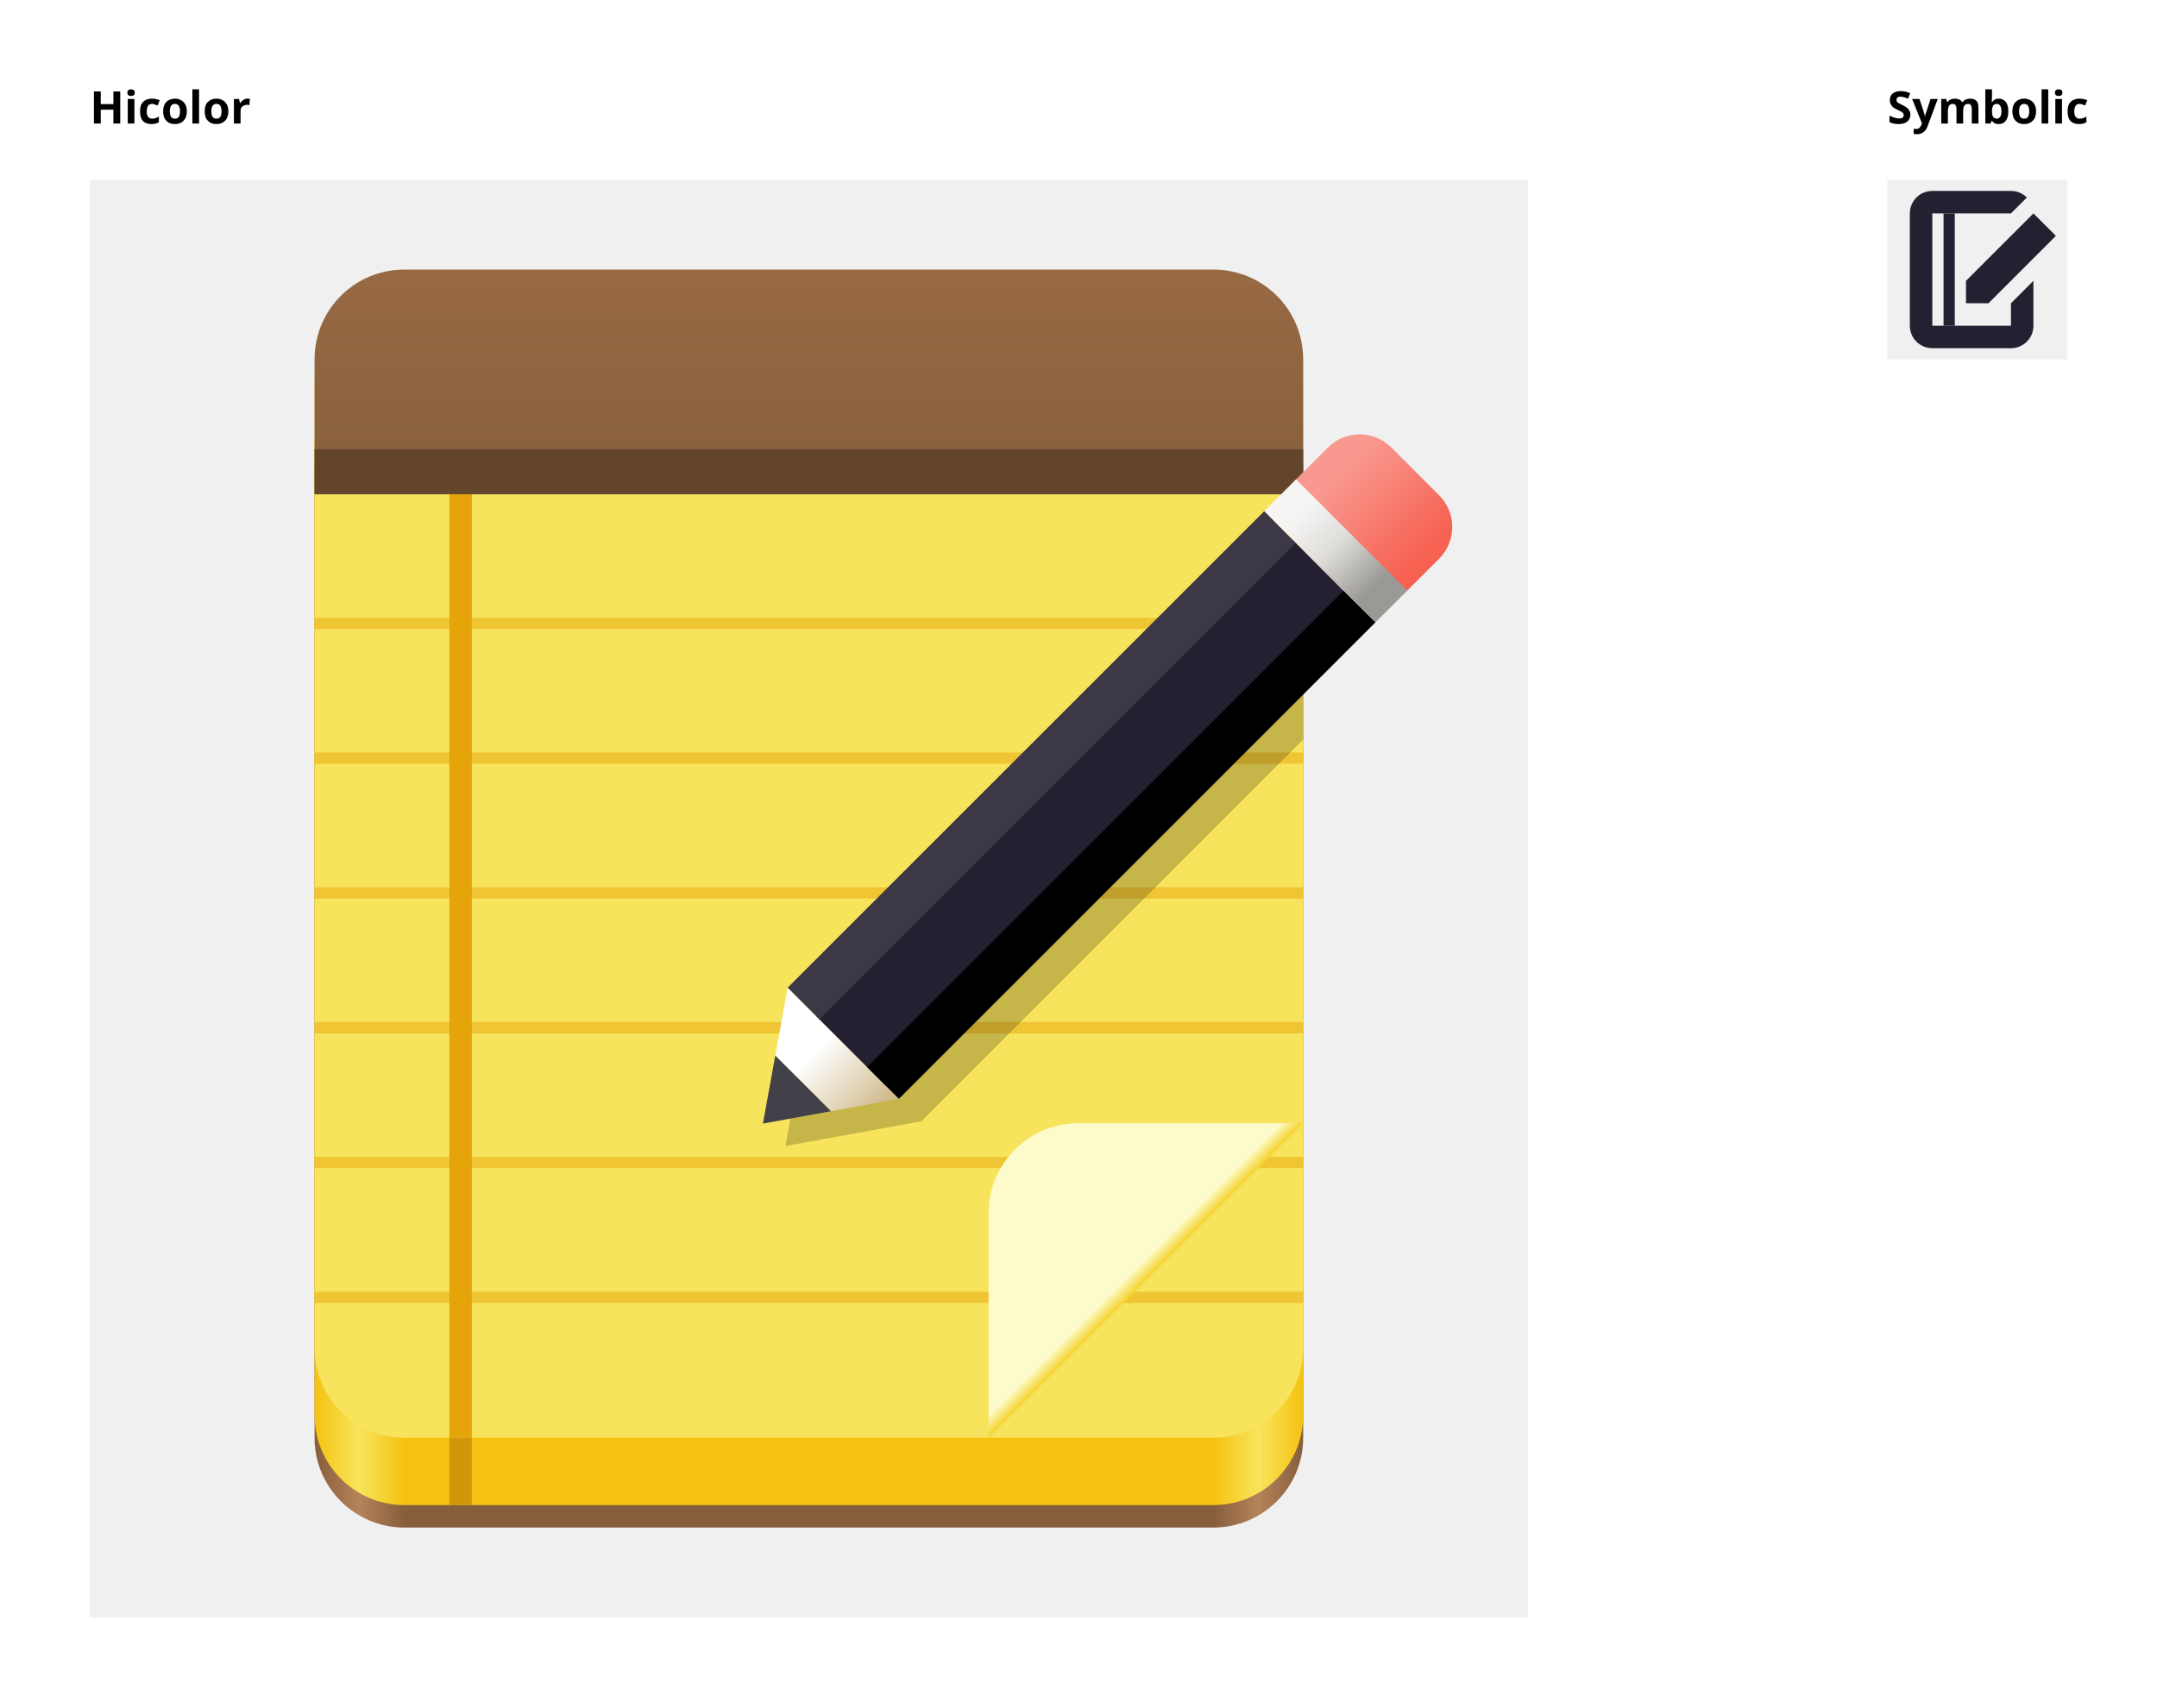
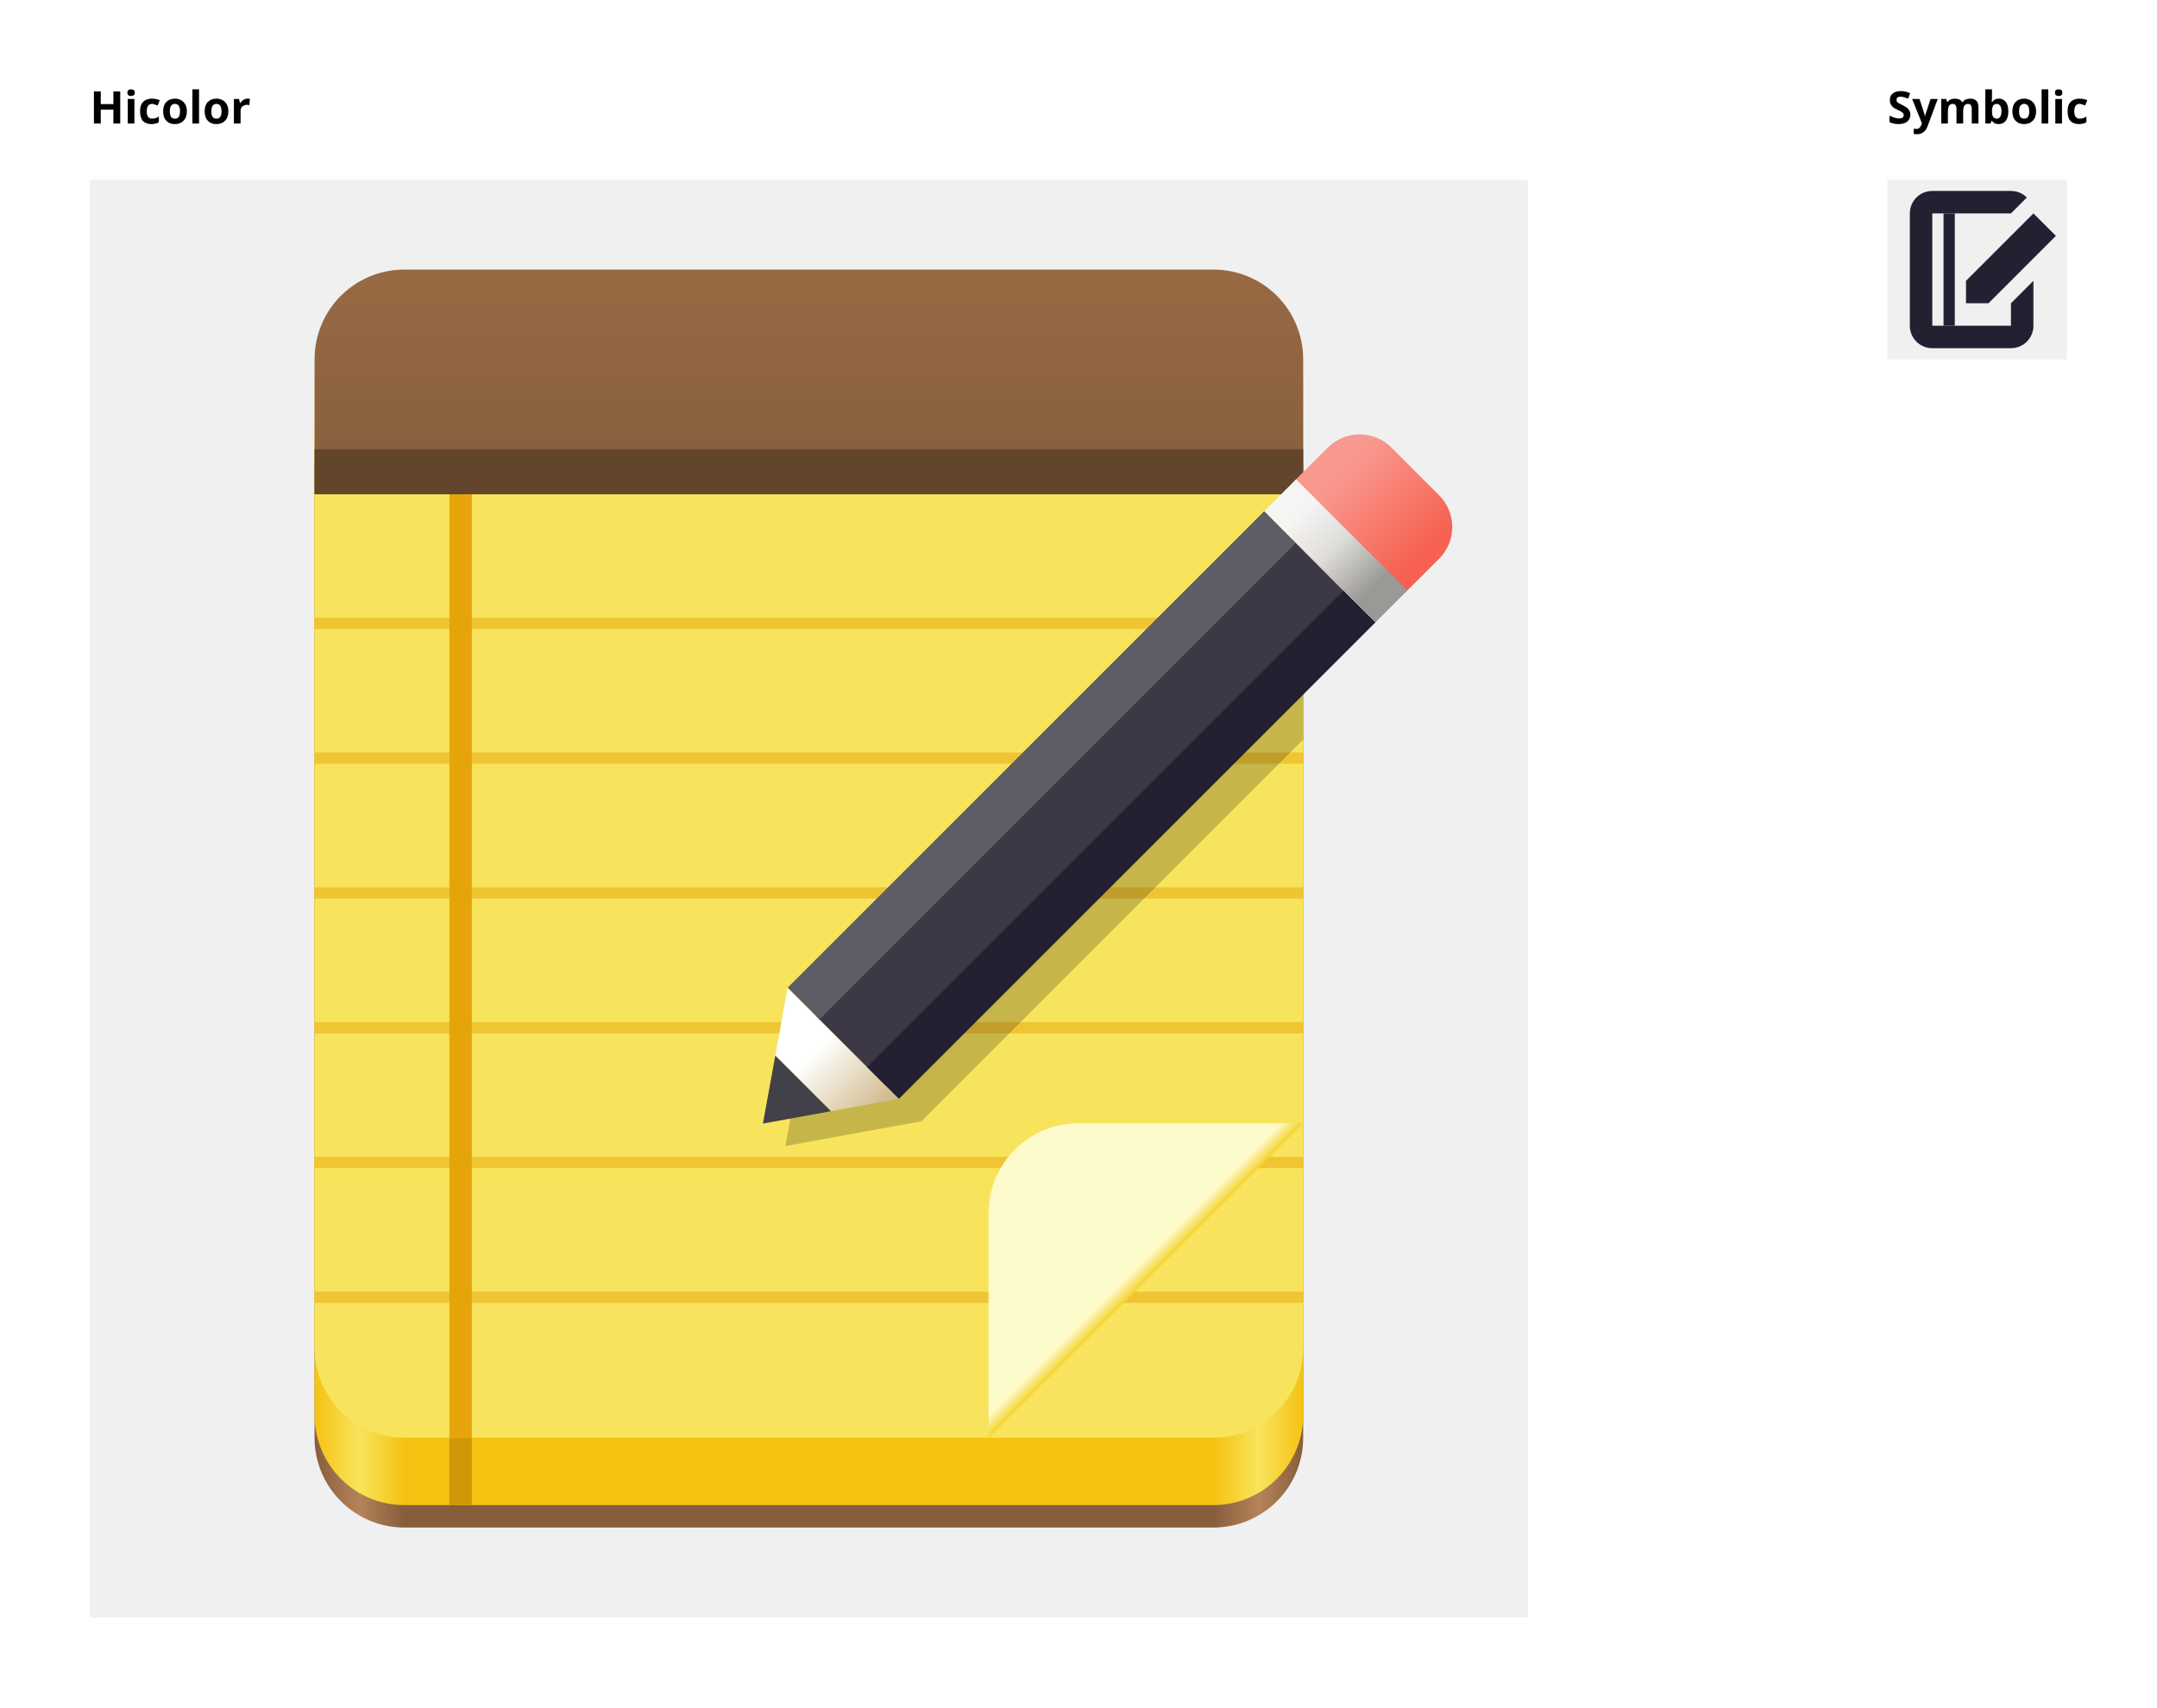
<svg xmlns="http://www.w3.org/2000/svg" xmlns:xlink="http://www.w3.org/1999/xlink" width="192" height="152" id="svg11300" version="1.0" style="display:inline;enable-background:new" viewBox="0 0 192 152">
  <defs id="defs3">
    <linearGradient id="linearGradient11943">
      <stop id="stop11939" offset="0" style="stop-color:#f66151;stop-opacity:1" />
      <stop id="stop11941" offset="1" style="stop-color:#f9988e;stop-opacity:1" />
    </linearGradient>
    <linearGradient id="linearGradient2755" gradientTransform="matrix(0.196428,0,0,0.335526,-115.4027,512.7835)" gradientUnits="userSpaceOnUse" x1="88.596" x2="536.596" y1="-449.394" y2="-449.394">
      <stop offset="0" stop-color="#f6d32d" id="stop2743" style="stop-color:#f5c211;stop-opacity:1" />
      <stop offset="0.045" stop-color="#f9f06b" id="stop2745" style="stop-color:#f8e45c;stop-opacity:1" />
      <stop offset="0.091" stop-color="#f6d32d" id="stop2747" style="stop-color:#f5c211;stop-opacity:1" />
      <stop offset="0.909" stop-color="#f6d32d" id="stop2749" style="stop-color:#f5c211;stop-opacity:1" />
      <stop offset="0.955" stop-color="#f9f06b" id="stop2751" style="stop-color:#f8e45c;stop-opacity:1" />
      <stop offset="1" stop-color="#f6d32d" id="stop2753" style="stop-color:#f5c211;stop-opacity:1" />
    </linearGradient>
    <linearGradient xlink:href="#linearGradient6093" id="linearGradient6753" gradientUnits="userSpaceOnUse" x1="20" y1="239" x2="108" y2="239" gradientTransform="translate(0,1.999999)" />
    <linearGradient id="linearGradient6093" gradientTransform="matrix(0.196428,0,0,0.342105,-115.4027,517.74)" gradientUnits="userSpaceOnUse" x1="88.596" x2="536.596" y1="-449.394" y2="-449.394">
      <stop offset="0" stop-color="#865e3c" id="stop6081" />
      <stop offset="0.045" stop-color="#b5835a" id="stop6083" />
      <stop offset="0.091" stop-color="#865e3c" id="stop6085" />
      <stop offset="0.909" stop-color="#865e3c" id="stop6087" />
      <stop offset="0.955" stop-color="#b5835a" id="stop6089" />
      <stop offset="1" stop-color="#865e3c" id="stop6091" />
    </linearGradient>
    <linearGradient xlink:href="#linearGradient2755" id="linearGradient5861" x1="20" y1="239" x2="108" y2="239" gradientUnits="userSpaceOnUse" gradientTransform="translate(0)" />
    <linearGradient xlink:href="#c" id="linearGradient4908" gradientUnits="userSpaceOnUse" gradientTransform="translate(0,172)" x1="64" y1="8" x2="64" y2="28" />
    <linearGradient id="c" gradientUnits="userSpaceOnUse" x1="64" x2="64" y1="8" y2="28" gradientTransform="translate(-118,244)">
      <stop offset="0" stop-color="#986a44" id="stop28" />
      <stop offset="1" stop-color="#865e3c" id="stop30" />
    </linearGradient>
    <clipPath id="d">
      <path d="m 80,84 h 28 v 28 H 80 Z m 0,0" id="path33" />
    </clipPath>
    <clipPath id="e">
      <path d="M 108,84 80,112 H 72 V 76 h 36 z m 0,0" id="path36" />
    </clipPath>
    <linearGradient xlink:href="#linearGradient3798" id="linearGradient2289" gradientUnits="userSpaceOnUse" gradientTransform="matrix(0,0.25,0.25,0,75,12)" x1="344" y1="76" x2="340" y2="72" />
    <linearGradient id="linearGradient3798" gradientTransform="matrix(0,0.25,0.25,0,75,12)" gradientUnits="userSpaceOnUse" x1="344" x2="340" y1="76" y2="72">
      <stop offset="0" stop-color="#f6d32d" id="stop3794" />
      <stop offset="1" stop-color="#f9f06b" id="stop3796" style="stop-color:#fdfacb;stop-opacity:1" />
    </linearGradient>
    <linearGradient id="linearGradient1005">
      <stop id="stop1001" offset="0" style="stop-color:#d0bb8e;stop-opacity:1" />
      <stop id="stop1003" offset="1" style="stop-color:#ffffff;stop-opacity:1" />
    </linearGradient>
    <linearGradient id="linearGradient1514">
      <stop style="stop-color:#9a9996;stop-opacity:1;" offset="0" id="stop1510" />
      <stop id="stop1516" offset="0.533" style="stop-color:#deddda;stop-opacity:1" />
      <stop style="stop-color:#f6f5f4;stop-opacity:1" offset="1" id="stop1512" />
    </linearGradient>
    <linearGradient xlink:href="#linearGradient11943" id="linearGradient3254" gradientUnits="userSpaceOnUse" gradientTransform="matrix(1.2,0,0,1.166667,-198.1636,15.73774)" x1="115" y1="183" x2="115" y2="174" />
    <linearGradient xlink:href="#linearGradient1005" id="linearGradient3256" gradientUnits="userSpaceOnUse" gradientTransform="matrix(0.1561229,-0.1103955,0.1561229,0.1103955,318.9663,362.4692)" x1="128.817" y1="-97.698" x2="158.518" y2="-127.399" />
    <linearGradient xlink:href="#linearGradient1514" id="linearGradient3258" gradientUnits="userSpaceOnUse" gradientTransform="matrix(1,0,0,1.166667,-176.5636,15.73774)" x1="110" y1="182" x2="110" y2="174" />
    <clipPath clipPathUnits="userSpaceOnUse" id="clipPath15139">
      <rect clip-path="none" ry="8" rx="8" y="182" x="20" height="102" width="88" id="rect15141" style="display:inline;fill:#f8e45c;fill-opacity:1;stroke:none;stroke-width:13.719;stroke-linecap:butt;stroke-linejoin:miter;stroke-miterlimit:4;stroke-dasharray:none;stroke-dashoffset:0;stroke-opacity:1;marker:none;marker-start:none;marker-mid:none;marker-end:none;paint-order:normal;enable-background:new" />
    </clipPath>
  </defs>
  <g id="layer1" style="display:inline" transform="translate(8,-156)">
    <g id="layer4" style="display:inline">
      <rect y="172" x="9.2651362e-08" height="128" width="128" id="hicolor" style="display:inline;overflow:visible;visibility:visible;fill:#f0f0f0;fill-opacity:0;fill-rule:nonzero;stroke:none;stroke-width:0.5;marker:none;enable-background:accumulate" />
      <rect style="display:inline;overflow:visible;visibility:visible;fill:#f0f0f0;fill-opacity:0;fill-rule:nonzero;stroke:none;stroke-width:0.5;marker:none;enable-background:accumulate" id="symbolic" width="16" height="16" x="160" y="172" />
    </g>
    <g id="layer2" style="display:inline">
      <g style="display:inline;fill:#000000;enable-background:new" transform="matrix(7.991171,0,0,8.003641,-167.7909,-4846.078)" id="g12027" />
      <rect style="display:inline;overflow:visible;visibility:visible;fill:#f0f0f0;fill-opacity:1;fill-rule:nonzero;stroke:none;stroke-width:0.5;marker:none;enable-background:accumulate" id="128" width="128" height="128" x="9.2651362e-08" y="172" />
      <g id="g883" style="fill:none;fill-opacity:0.251;stroke:#a579b3;stroke-opacity:1" transform="translate(-24,24)" />
      <g id="g900" style="fill:none;fill-opacity:0.251;stroke:#a579b3;stroke-opacity:1" transform="translate(-24,24)" />
      <rect y="172" x="160" height="16" width="16" id="16" style="display:inline;overflow:visible;visibility:visible;fill:#f0f0f0;fill-opacity:1;fill-rule:nonzero;stroke:none;stroke-width:0.5;marker:none;enable-background:accumulate" />
      <text xml:space="preserve" style="font-style:normal;font-variant:normal;font-weight:bold;font-stretch:normal;font-size:4px;line-height:125%;font-family:Cantarell;-inkscape-font-specification:'Cantarell, Bold';text-align:start;writing-mode:lr-tb;text-anchor:start;display:inline;fill:#000000;fill-opacity:1;stroke:none;stroke-width:0.333;enable-background:new" x="0" y="167" id="text863">
        <tspan style="font-size:4px;stroke-width:0.333" id="tspan861" x="0" y="167">Hicolor</tspan>
      </text>
      <text id="text867" y="167" x="160" style="font-style:normal;font-variant:normal;font-weight:bold;font-stretch:normal;font-size:4px;line-height:125%;font-family:Cantarell;-inkscape-font-specification:'Cantarell, Bold';text-align:start;writing-mode:lr-tb;text-anchor:start;display:inline;fill:#000000;fill-opacity:1;stroke:none;stroke-width:0.333;enable-background:new" xml:space="preserve">
        <tspan y="167" x="160" id="tspan865" style="font-size:4px;stroke-width:0.333">Symbolic</tspan>
      </text>
    </g>
    <g id="layer9" style="display:inline">
      <rect clip-path="none" ry="8" rx="8" y="190" x="20" height="102" width="88" id="rect6751" style="display:inline;fill:url(#linearGradient6753);fill-opacity:1;stroke:none;stroke-width:13.719;stroke-linecap:butt;stroke-linejoin:miter;stroke-miterlimit:4;stroke-dasharray:none;stroke-dashoffset:0;stroke-opacity:1;marker:none;marker-start:none;marker-mid:none;marker-end:none;paint-order:normal;enable-background:new" />
      <rect clip-path="none" ry="8" rx="8" y="188" x="20" height="102" width="88" id="rect5853" style="display:inline;fill:url(#linearGradient5861);fill-opacity:1;stroke:none;stroke-width:13.719;stroke-linecap:butt;stroke-linejoin:miter;stroke-miterlimit:4;stroke-dasharray:none;stroke-dashoffset:0;stroke-opacity:1;marker:none;marker-start:none;marker-mid:none;marker-end:none;paint-order:normal;enable-background:new" />
      <rect clip-path="none" ry="8" rx="8" y="182" x="20" height="102" width="88" id="rect1521-3" style="display:inline;fill:#f8e45c;fill-opacity:1;stroke:none;stroke-width:13.719;stroke-linecap:butt;stroke-linejoin:miter;stroke-miterlimit:4;stroke-dasharray:none;stroke-dashoffset:0;stroke-opacity:1;marker:none;marker-start:none;marker-mid:none;marker-end:none;paint-order:normal;enable-background:new" />
      <path d="m 28,180 c -4.434,0 -8,3.566 -8,8 v 12 h 88 v -12 c 0,-4.434 -3.566,-8 -8,-8 z m 0,0" fill="url(#c)" id="path66" style="display:inline;fill:url(#linearGradient4908);enable-background:new" />
      <g id="g5049" style="display:inline;opacity:0.5;fill:#e5a50a;fill-opacity:0.391;enable-background:new" transform="translate(0,171)">
        <path d="m 20,40 h 88 v 1 H 20 Z m 0,0" fill="#3584e4" id="path70" style="fill:#e5a50a;fill-opacity:0.997" />
        <path d="m 20,52 h 88 v 1 H 20 Z m 0,0" fill="#3584e4" id="path74" style="fill:#e5a50a;fill-opacity:0.997" />
        <path d="m 20,64 h 88 v 1 H 20 Z m 0,0" fill="#3584e4" id="path78" style="fill:#e5a50a;fill-opacity:0.997" />
        <path d="m 20,88 h 88 v 1 H 20 Z m 0,0" fill="#3584e4" id="path82" style="fill:#e5a50a;fill-opacity:0.997" />
        <path d="m 20,76 h 88 v 1 H 20 Z m 0,0" fill="#3584e4" id="path1026" style="fill:#e5a50a;fill-opacity:0.997" />
        <path d="m 20,100 h 88 v 1 H 20 Z m 0,0" fill="#3584e4" id="path1195" style="fill:#e5a50a;fill-opacity:0.997" />
      </g>
      <path d="m 32,200 h 2 v 84 h -2 z m 0,0" fill="#e01b24" id="path68" style="display:inline;fill:#e5a50a;fill-opacity:1;stroke-width:1;enable-background:new" />
      <path d="m 32,290 h 2 v -6 h -2 z m 0,0" fill="#e01b24" id="path4622" style="display:inline;fill:#d19609;fill-opacity:1;stroke-width:1;enable-background:new" />
      <g clip-path="url(#d)" id="g94" transform="translate(0,172)" style="display:inline;enable-background:new">
        <g clip-path="url(#e)" id="g92">
          <path d="m 80,92 v 20 c 0,4.418 3.582,8 8,8 h 20 c 4.418,0 8,-3.582 8,-8 V 92 c 0,-4.418 -3.582,-8 -8,-8 H 88 c -4.418,0 -8,3.582 -8,8 z m 0,0" fill="url(#f)" id="path90" style="fill:url(#linearGradient2289)" />
        </g>
      </g>
      <rect style="display:inline;opacity:1;fill:#63452c;fill-opacity:1;stroke:none;stroke-width:1;stroke-linecap:square;stroke-linejoin:round;stroke-dashoffset:26.4;stroke-opacity:0.368;enable-background:new" id="rect1459" width="88" height="4" x="20" y="196" />
    </g>
    <path id="rect14139" style="opacity:0.2;fill:#000000;fill-opacity:1;stroke:none;stroke-width:7.559;stroke-linecap:round;stroke-linejoin:miter;stroke-miterlimit:4;stroke-dasharray:none;stroke-dashoffset:4;stroke-opacity:1" d="m 116.439,213.402 c -3.343,-3.257 -6.63,-6.571 -9.9,-9.9 l -42.426,42.428 -2.205,12.104 12.104,-2.205 z" clip-path="url(#clipPath15139)" />
    <rect style="fill:url(#linearGradient3254);fill-opacity:1;stroke:none;stroke-width:7.559;stroke-linecap:round;stroke-linejoin:miter;stroke-miterlimit:4;stroke-dasharray:none;stroke-dashoffset:4;stroke-opacity:1" id="rect3236" width="12" height="14" x="-68.564" y="216.404" rx="4" ry="4" transform="rotate(-45)" />
    <g id="g3242" transform="matrix(0.8942203,-0.8942203,0.8249579,0.8249579,-496.5508,264.7203)" style="stroke-width:0.823">
      <path style="display:inline;fill:url(#linearGradient3256);fill-opacity:1;stroke:none;stroke-width:10.283;stroke-linecap:round;stroke-linejoin:miter;stroke-miterlimit:4;stroke-dasharray:none;stroke-dashoffset:0;stroke-opacity:1;marker:none;marker-start:none;marker-mid:none;marker-end:none;paint-order:normal;enable-background:new" d="m 320,335 v -6 l 4,-3 v 12 z" id="path3238" />
      <path id="path3240" d="m 316,332 4,-3 v 6 z" style="display:inline;fill:#424048;fill-opacity:1;stroke:none;stroke-width:10.283;stroke-linecap:round;stroke-linejoin:miter;stroke-miterlimit:4;stroke-dasharray:none;stroke-dashoffset:0;stroke-opacity:1;marker:none;marker-start:none;marker-mid:none;marker-end:none;paint-order:normal;enable-background:new" />
    </g>
-     <path id="path3244" d="m 70.881,252.697 -6.223,-6.223 42.401,-42.401 6.223,6.223 z" style="display:inline;fill:#241f31;fill-opacity:1;stroke:none;stroke-width:0.506px;stroke-linecap:butt;stroke-linejoin:miter;stroke-opacity:1;enable-background:new" />
-     <path id="path3246" d="m 64.941,246.758 -2.828,-2.828 42.426,-42.426 2.803,2.853 z" style="display:inline;fill:#3d3846;fill-opacity:1;stroke:none;stroke-width:0.358px;stroke-linecap:butt;stroke-linejoin:miter;stroke-opacity:1;enable-background:new" />
-     <path id="path3248" d="m 69.184,251 2.828,2.828 42.426,-42.426 -2.853,-2.803 z" style="display:inline;fill:#000000;fill-opacity:1;stroke:none;stroke-width:0.358px;stroke-linecap:butt;stroke-linejoin:miter;stroke-opacity:1;enable-background:new" />
+     <path id="path3244" d="m 70.881,252.697 -6.223,-6.223 42.401,-42.401 6.223,6.223 z" style="display:inline;fill:#3d3846;fill-opacity:1;stroke:none;stroke-width:0.506px;stroke-linecap:butt;stroke-linejoin:miter;stroke-opacity:1;enable-background:new" />
+     <path id="path3246" d="m 64.941,246.758 -2.828,-2.828 42.426,-42.426 2.803,2.853 z" style="display:inline;fill:#5e5c64;fill-opacity:1;stroke:none;stroke-width:0.358px;stroke-linecap:butt;stroke-linejoin:miter;stroke-opacity:1;enable-background:new" />
+     <path id="path3248" d="m 69.184,251 2.828,2.828 42.426,-42.426 -2.853,-2.803 z" style="display:inline;fill:#241f31;fill-opacity:1;stroke:none;stroke-width:0.358px;stroke-linecap:butt;stroke-linejoin:miter;stroke-opacity:1;enable-background:new" />
    <rect style="fill:url(#linearGradient3258);fill-opacity:1;stroke:none;stroke-width:7.559;stroke-linecap:round;stroke-linejoin:miter;stroke-miterlimit:4;stroke-dasharray:none;stroke-dashoffset:4;stroke-opacity:1" id="rect3250" width="4" height="14" x="-68.564" y="216.404" transform="rotate(-45)" />
    <g id="layer3" style="display:none">
      <circle cx="64" cy="236" r="59.504" id="circle2892" style="display:inline;opacity:0.1;vector-effect:none;fill:none;fill-opacity:1;stroke:#000000;stroke-width:0.99;stroke-linecap:butt;stroke-linejoin:miter;stroke-miterlimit:4;stroke-dasharray:0.99, 0.99;stroke-dashoffset:0;stroke-opacity:1;marker:none;marker-start:none;marker-mid:none;marker-end:none;paint-order:normal;enable-background:new" />
      <rect ry="7.929" rx="8.701" y="180.495" x="20.495" height="111.01" width="87.01" id="rect2894" style="display:inline;opacity:0.1;vector-effect:none;fill:none;fill-opacity:1;stroke:#000000;stroke-width:0.99;stroke-linecap:butt;stroke-linejoin:miter;stroke-miterlimit:4;stroke-dasharray:0.99, 0.99;stroke-dashoffset:0;stroke-opacity:1;marker:none;marker-start:none;marker-mid:none;marker-end:none;paint-order:normal;enable-background:new" />
      <rect ry="7.924" rx="7.924" y="184.495" x="12.495" height="103.01" width="103.01" id="rect2896" style="display:inline;opacity:0.1;vector-effect:none;fill:none;fill-opacity:1;stroke:#000000;stroke-width:0.99;stroke-linecap:butt;stroke-linejoin:miter;stroke-miterlimit:4;stroke-dasharray:0.99, 0.99;stroke-dashoffset:0;stroke-opacity:1;marker:none;marker-start:none;marker-mid:none;marker-end:none;paint-order:normal;enable-background:new" />
      <rect ry="8.701" rx="7.929" y="200.495" x="8.495" height="87.01" width="111.01" id="rect2898" style="display:inline;opacity:0.1;vector-effect:none;fill:none;fill-opacity:1;stroke:#000000;stroke-width:0.99;stroke-linecap:butt;stroke-linejoin:miter;stroke-miterlimit:4;stroke-dasharray:0.99, 0.99;stroke-dashoffset:0;stroke-opacity:1;marker:none;marker-start:none;marker-mid:none;marker-end:none;paint-order:normal;enable-background:new" />
      <path id="path2900" d="M 2.6203015e-5,289 H 128" style="display:inline;fill:none;stroke:#62a0ea;stroke-width:2;stroke-linecap:butt;stroke-linejoin:miter;stroke-miterlimit:4;stroke-dasharray:none;stroke-opacity:1;enable-background:new" />
    </g>
  </g>
  <path id="rect1315" style="opacity:1;fill:#241f31;stroke-width:2;stroke-linecap:square;stroke-linejoin:round;stroke-dashoffset:26.4" d="m 172,17 c -1.108,0 -2,0.892 -2,2 v 10 c 0,1.108 0.892,2 2,2 h 7 c 1.108,0 2,-0.892 2,-2 v -4 l -2,2 v 2 h -7 V 19 h 7 l 1.416,-1.416 C 180.055,17.222 179.554,17 179,17 Z" />
  <path style="fill:#241f31;fill-opacity:1;stroke:none;stroke-width:1px;stroke-linecap:butt;stroke-linejoin:miter;stroke-opacity:1" d="m 175,27 h 2 l 6,-6 -2,-2 -6,6 z" id="path1690" />
  <rect style="opacity:1;fill:#241f31;fill-opacity:1;stroke-width:2;stroke-linecap:square;stroke-linejoin:round;stroke-dashoffset:26.4" id="rect2884" width="1" height="10" x="173" y="19" />
</svg>
